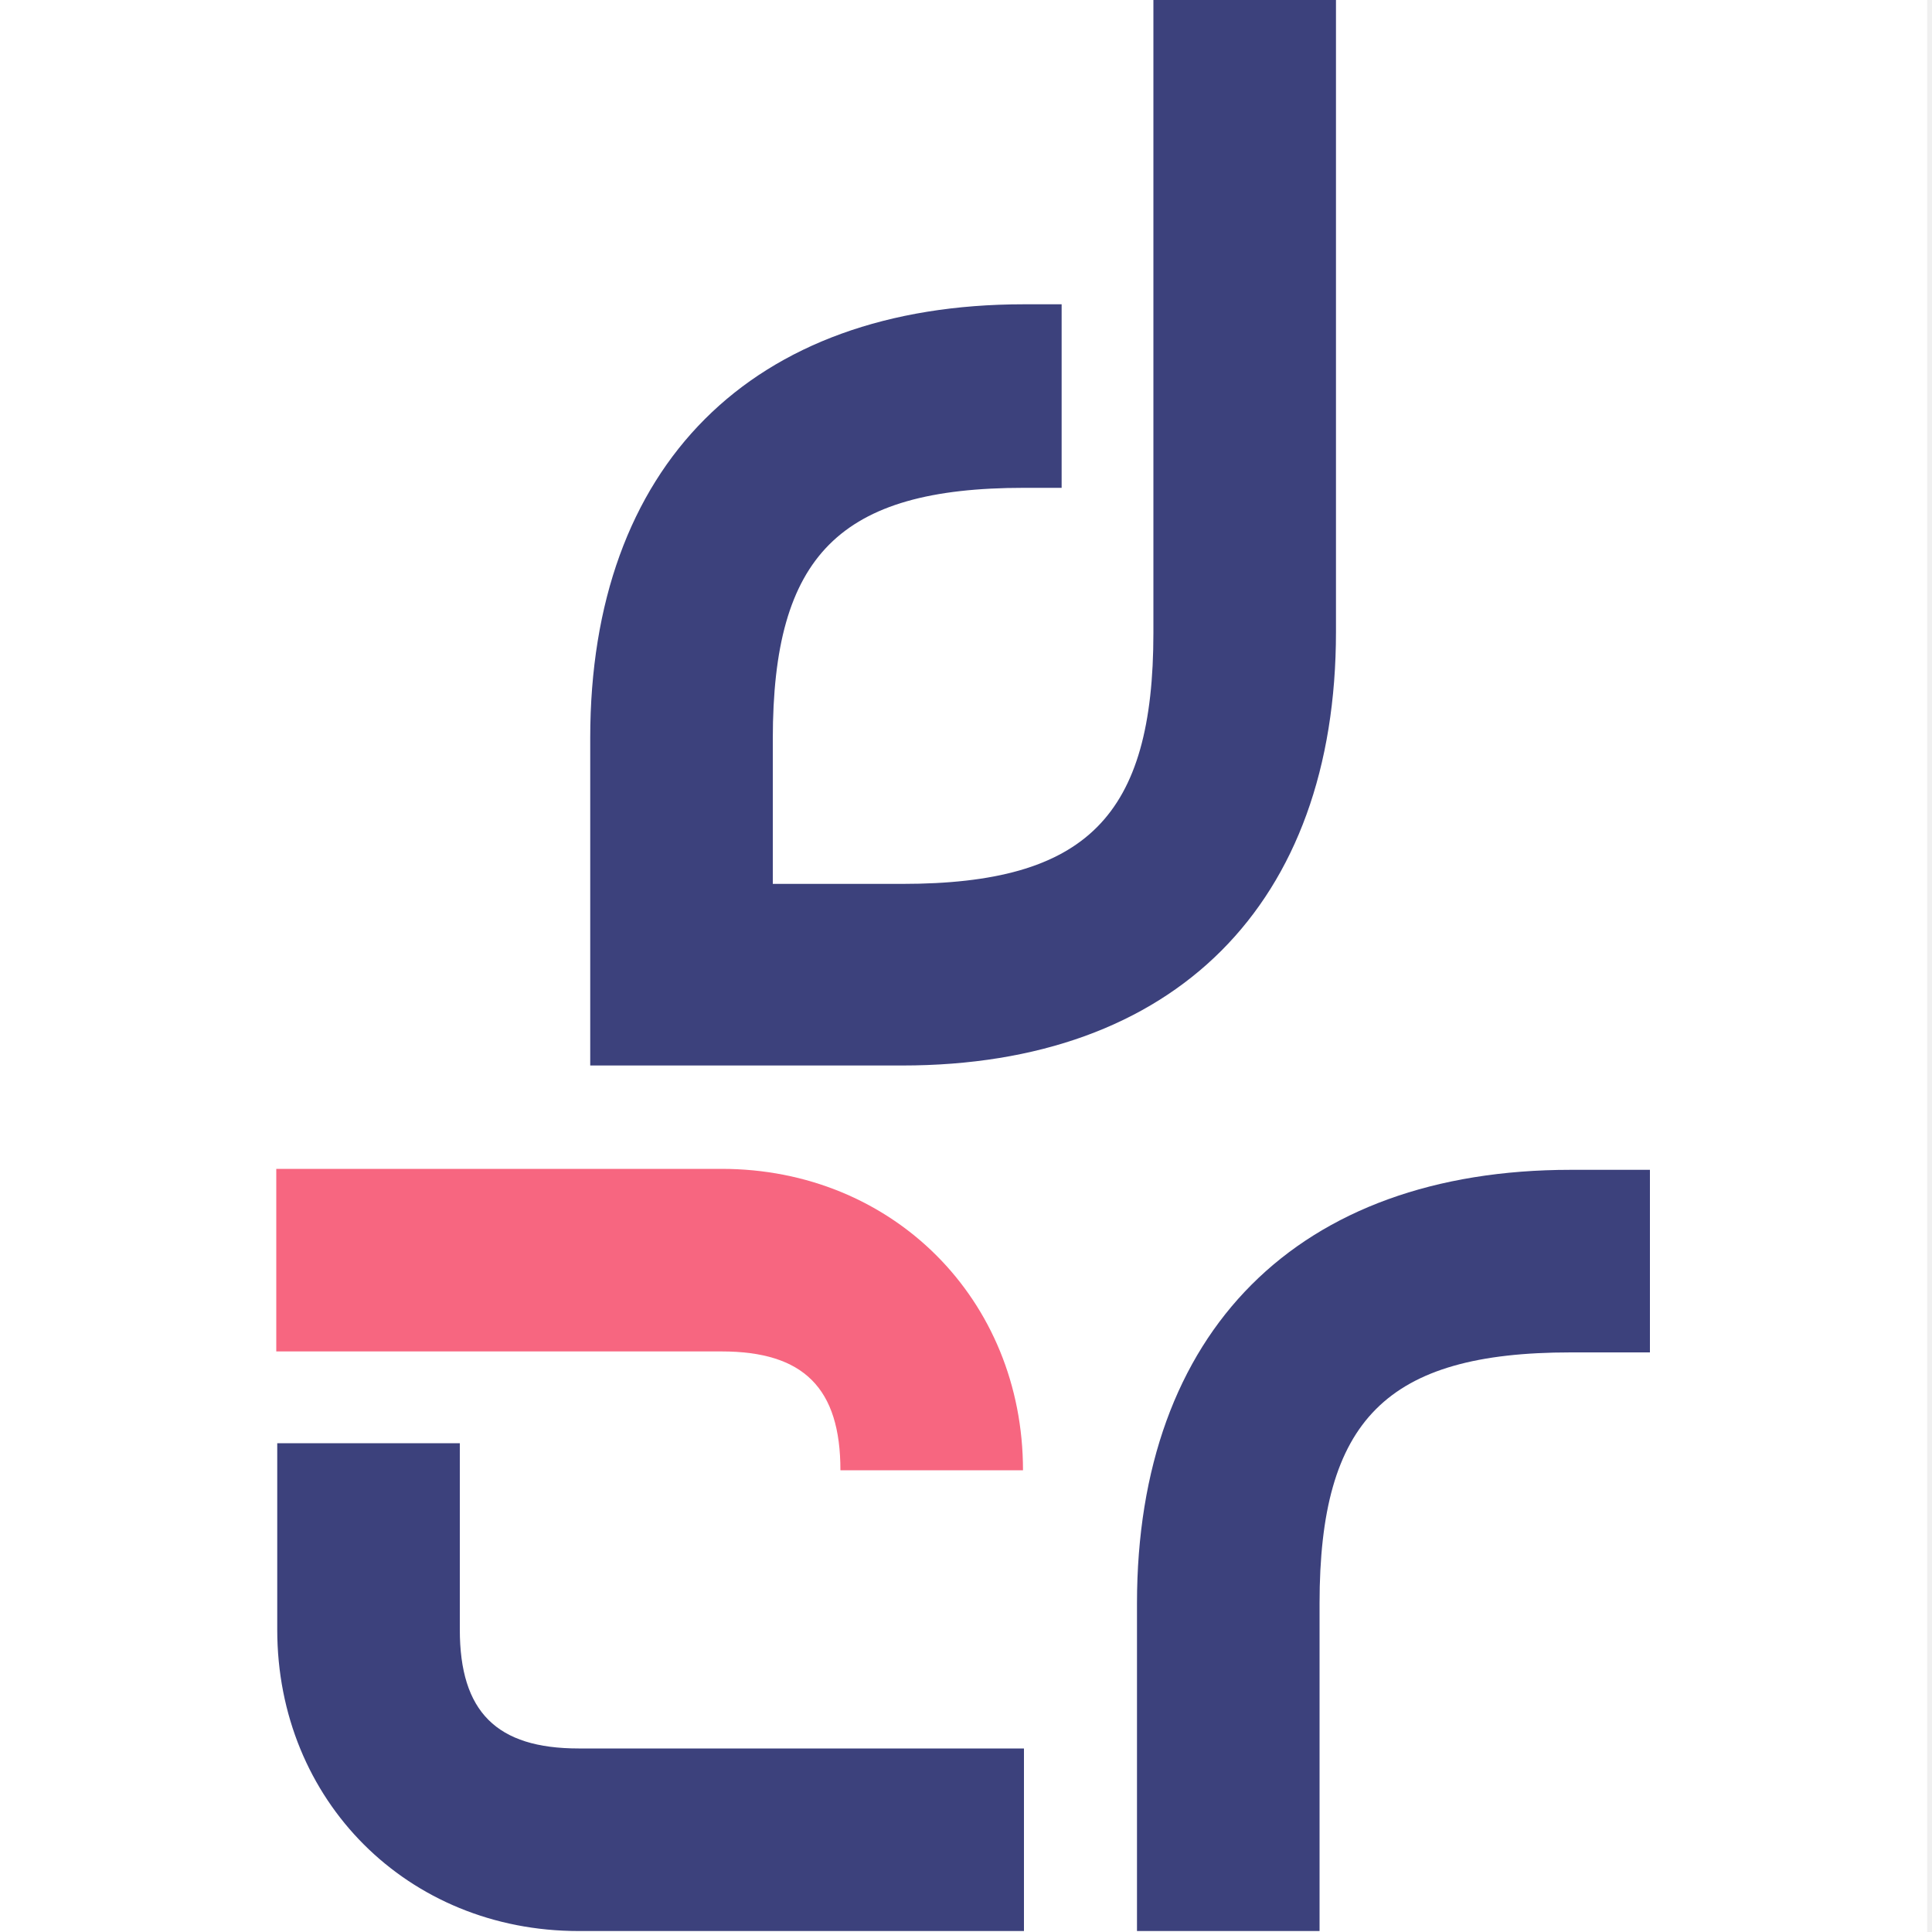
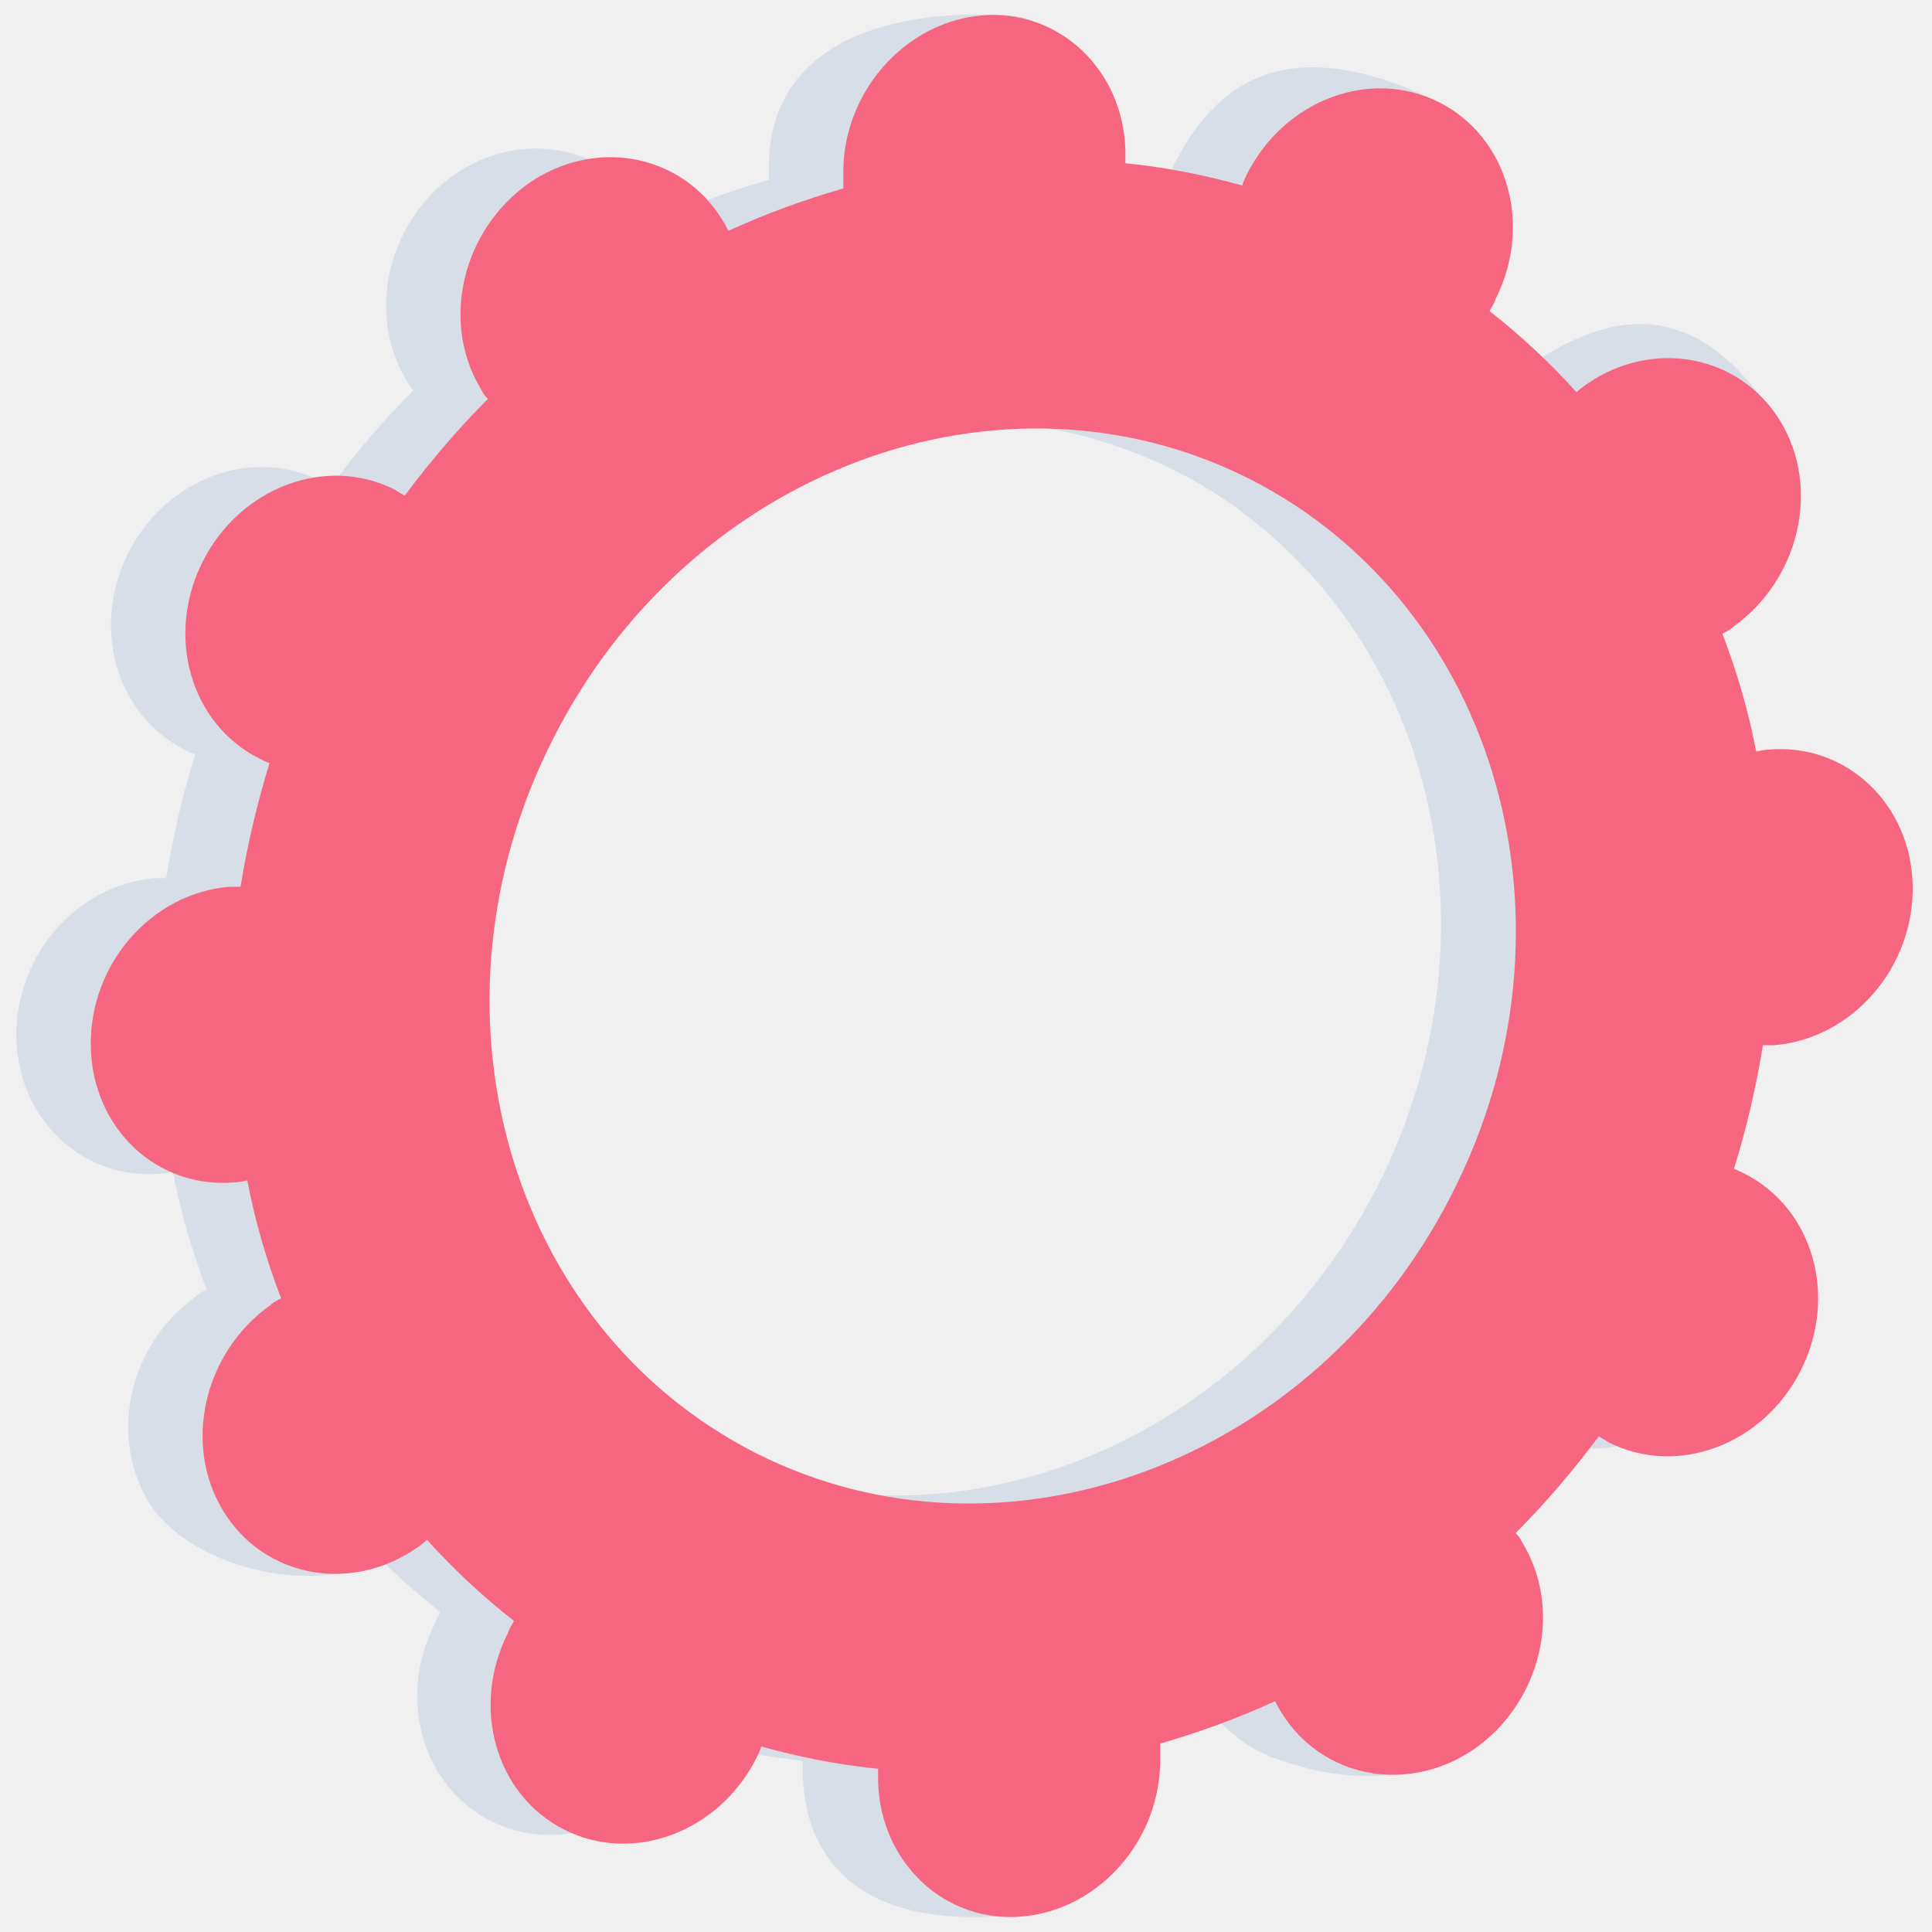
<svg xmlns="http://www.w3.org/2000/svg" version="1.1" viewBox="0 0 200 200">
  <defs>
    <style>
      .cls-1 {
        fill: #f76680;
      }

      .cls-2 {
-         fill: #fff;
-       }
- 
-       .cls-3 {
-         fill: #3c417c;
+         fill: #d8dee8;
      }
    </style>
  </defs>
  <g>
    <g id="Layer_1">
-       <rect class="cls-2" x="-.5" y="0" width="200" height="200" />
      <g>
-         <path class="cls-3" d="M109.9,50.5h-3.9c-19.1,0-26,7-26,26v15h13.4c19.1,0,26-7,26-26V0h18.9v65.4c0,28.2-16.7,44.9-44.9,44.9h-32.3v-33.9c0-28.2,16.7-44.9,44.9-44.9h3.9v18.9h0Z" />
-         <g>
-           <g>
-             <path class="cls-1" d="M28.6,121h46.1c17.7,0,31.2,13.5,31.2,31.2h-18.9c0-8.5-3.8-12.3-12.3-12.3H28.6v-18.9Z" />
-             <path class="cls-3" d="M47.6,149.4v19.3c0,8.5,3.8,12.3,12.3,12.3h46.1v18.9h-46.1c-17.7,0-31.2-13.5-31.2-31.2v-19.3s18.9,0,18.9,0Z" />
-           </g>
-           <path class="cls-3" d="M170.8,140h-8.2c-19.1,0-26,7-26,26v33.9h-18.9v-33.9c0-28.2,16.7-44.9,44.9-44.9h8.2v18.9Z" />
-         </g>
+         <path class="cls-2" d="M158.9,148.4c7.1,3.6,16,.3,19.9-7.4,3.9-7.7,1.3-16.8-5.8-20.4-.4-.2-.8-.4-1.1-.5,1.3-4.2,2.3-8.5,3-12.8h1.2c8.1-.7,14.5-8.1,14.3-16.6-.2-8.4-6.9-14.7-14.9-14-.4,0-.8.1-1.3.2-.8-4.2-2-8.3-3.5-12.2.4-.2.8-.4,1.1-.7,6.9-4.9,9.1-14.4,4.9-21.3-4.2-6.9-13.2-8.6-20.1-3.8-.4.3-.7.5-1,.8-2.7-3-5.7-5.8-9-8.4.2-.4.5-.8.6-1.2,3.9-7.7,9-16,1.8-19.5-16.5-8.1-23.6-1.2-27.5,6.5-.2.4-.4.8-.5,1.2-4-1.1-8-1.9-12.1-2.3v-1.3c-.2-8.4,2.3-13-5.8-13.2-17.7-.4-23.6,7.3-23.5,15.8,0,.4,0,.9,0,1.3-4.1,1.2-8,2.6-11.9,4.4-.2-.4-.4-.8-.6-1.1-4.2-6.9-13.2-8.6-20.1-3.8-6.9,4.9-9.1,14.4-4.9,21.3.2.4.4.7.7,1-3.1,3.1-5.9,6.4-8.6,10-.4-.2-.7-.4-1-.6-7.1-3.6-16-.3-19.9,7.4-3.9,7.7-1.3,16.8,5.8,20.4.4.2.8.4,1.1.5-1.3,4.2-2.3,8.5-3,12.8h-1.2c-8.1.7-14.5,8.1-14.3,16.6.2,8.4,6.9,14.7,14.9,14,.4,0,.8-.1,1.3-.2.8,4.2,2,8.3,3.5,12.2-.4.2-.8.4-1.1.7-6.9,4.9-9.1,14.4-4.9,21.3,4.2,6.9,18,10.2,25,5.3.4-.3-4.2-2.1-3.8-2.3,2.7,3,5.7,5.8,9,8.4-.2.4-.5.8-.6,1.2-3.9,7.7-1.3,16.8,5.8,20.4,7.1,3.6,16,.3,19.9-7.4.2-.4.4-.8.5-1.2,4,1.1,8,1.9,12.1,2.3v1.3c.2,8.4,6.9,14.7,14.9,14,8.1-.7,14.5-8.1,14.3-16.6,0-.4,0-.9,0-1.3,4.1-1.2,8-2.6,11.9-4.4.2.4.4.8.6,1.1,4.2,6.9,13.2,8.6,20.1,3.8,6.9-4.9,9.1-14.4,4.9-21.3-.2-.4-.4-.7-.7-1,3.1-3.1,5.9-6.4,8.6-10,.4.2.7.4,1,.6h0ZM70.6,149.6c-25.7-13.1-35.1-46.2-20.9-74,14.1-27.8,46.4-39.8,72.1-26.8,25.7,13.1,35.1,46.2,20.9,74-14.1,27.8-46.4,39.8-72.1,26.8Z" />
+         <path class="cls-2" d="M176,107.4c8.1-.7,14.5-8.1,14.3-16.6-.2-8.4-6.9-14.7-14.9-14-.4,0-.8.1-1.3.2-.8-4.2-2-8.3-3.5-12.2.4-.2.8-.4,1.1-.7,6.9-4.9,15.5-16.6,10.6-23-9.2-12.3-18.8-7-25.7-2.1-.4.3-.7.5-1,.8-2.7-3-5.7-5.8-9-8.4.2-.4.5-.8.6-1.2,2.1-4.2,2.3-8.8.9-12.7-6.7,11.8-13.3,23.5-19.7,35.4,20.5,15,27,44.7,14.2,69.9-10.9,21.4-32.5,33.4-53.5,31.9-.9,2.4-1.9,4.9-2.9,7.3-2.7,6.5-5.8,13-9,19.4,1.9.4,3.9.6,5.9.9v1.3c.2,8.4,5.3,15.6,19.9,14.8,8.1-.4,9.5-9,9.3-17.4,0-.4,0-.9,0-1.3,4.1-1.2,8-2.6,11.9-4.4.2.4.4.8.6,1.1,4.2,6.9,18.7,9.9,25.6,5.1,6.9-4.9,3.6-15.7-.6-22.6-.2-.4-.4-.7-.7-1,3.1-3.1,5.9-6.4,8.6-10,.4.2.7.4,1,.6,7.1,3.6,16,.3,19.9-7.4,3.9-7.7,1.3-16.8-5.8-20.4-.4-.2-.8-.4-1.1-.5,1.3-4.2,2.3-8.5,3-12.8h1.2-.1Z" />
+         <path class="cls-1" d="M166.5,149.3c7.1,3.6,16,.3,19.9-7.4,3.9-7.7,1.3-16.8-5.8-20.4-.4-.2-.8-.4-1.1-.5,1.3-4.2,2.3-8.5,3-12.8h1.2c8.1-.7,14.5-8.1,14.3-16.6-.2-8.4-6.9-14.7-14.9-14-.4,0-.8.1-1.3.2-.8-4.2-2-8.3-3.5-12.2.4-.2.8-.4,1.1-.7,6.9-4.9,9.1-14.4,4.9-21.3-4.2-6.9-13.2-8.6-20.1-3.8-.4.3-.7.5-1,.8-2.7-3-5.7-5.8-9-8.4.2-.4.5-.8.6-1.2,3.9-7.7,1.3-16.8-5.8-20.4-7.1-3.6-16-.3-19.9,7.4-.2.4-.4.8-.5,1.2-4-1.1-8-1.9-12.1-2.3v-1.3c-.2-8.4-6.9-14.7-14.9-14s-14.5,8.1-14.3,16.6c0,.4,0,.9,0,1.3-4.1,1.2-8,2.6-11.9,4.4-.2-.4-.4-.8-.6-1.1-4.2-6.9-13.2-8.6-20.1-3.8-6.9,4.9-9.1,14.4-4.9,21.3.2.4.4.7.7,1-3.1,3.1-5.9,6.4-8.6,10-.4-.2-.7-.4-1-.6-7.1-3.6-16-.3-19.9,7.4-3.9,7.7-1.3,16.8,5.8,20.4.4.2.8.4,1.1.5-1.3,4.2-2.3,8.5-3,12.8h-1.2c-8.1.7-14.5,8.1-14.3,16.6s6.9,14.7,14.9,14c.4,0,.8-.1,1.3-.2.8,4.2,2,8.3,3.5,12.2-.4.2-.8.4-1.1.7-6.9,4.9-9.1,14.4-4.9,21.3,4.2,6.9,13.2,8.6,20.1,3.8.4-.3.7-.5,1-.8,2.7,3,5.7,5.8,9,8.4-.2.4-.5.8-.6,1.2-3.9,7.7-1.3,16.8,5.8,20.4,7.1,3.6,16,.3,19.9-7.4.2-.4.4-.8.5-1.2,4,1.1,8,1.9,12.1,2.3v1.3c.2,8.4,6.9,14.7,14.9,14,8.1-.7,14.5-8.1,14.3-16.6,0-.4,0-.9,0-1.3,4.1-1.2,8-2.6,11.9-4.4.2.4.4.8.6,1.1,4.2,6.9,13.2,8.6,20.1,3.8,6.9-4.9,9.1-14.4,4.9-21.3-.2-.4-.4-.7-.7-1,3.1-3.1,5.9-6.4,8.6-10,.4.2.7.4,1,.6h0ZM78.2,150.4c-25.7-13.1-35.1-46.2-20.9-74,14.1-27.8,46.4-39.8,72.1-26.8,25.7,13.1,35.1,46.2,20.9,74-14.1,27.8-46.4,39.8-72.1,26.8Z" />
      </g>
    </g>
  </g>
</svg>
